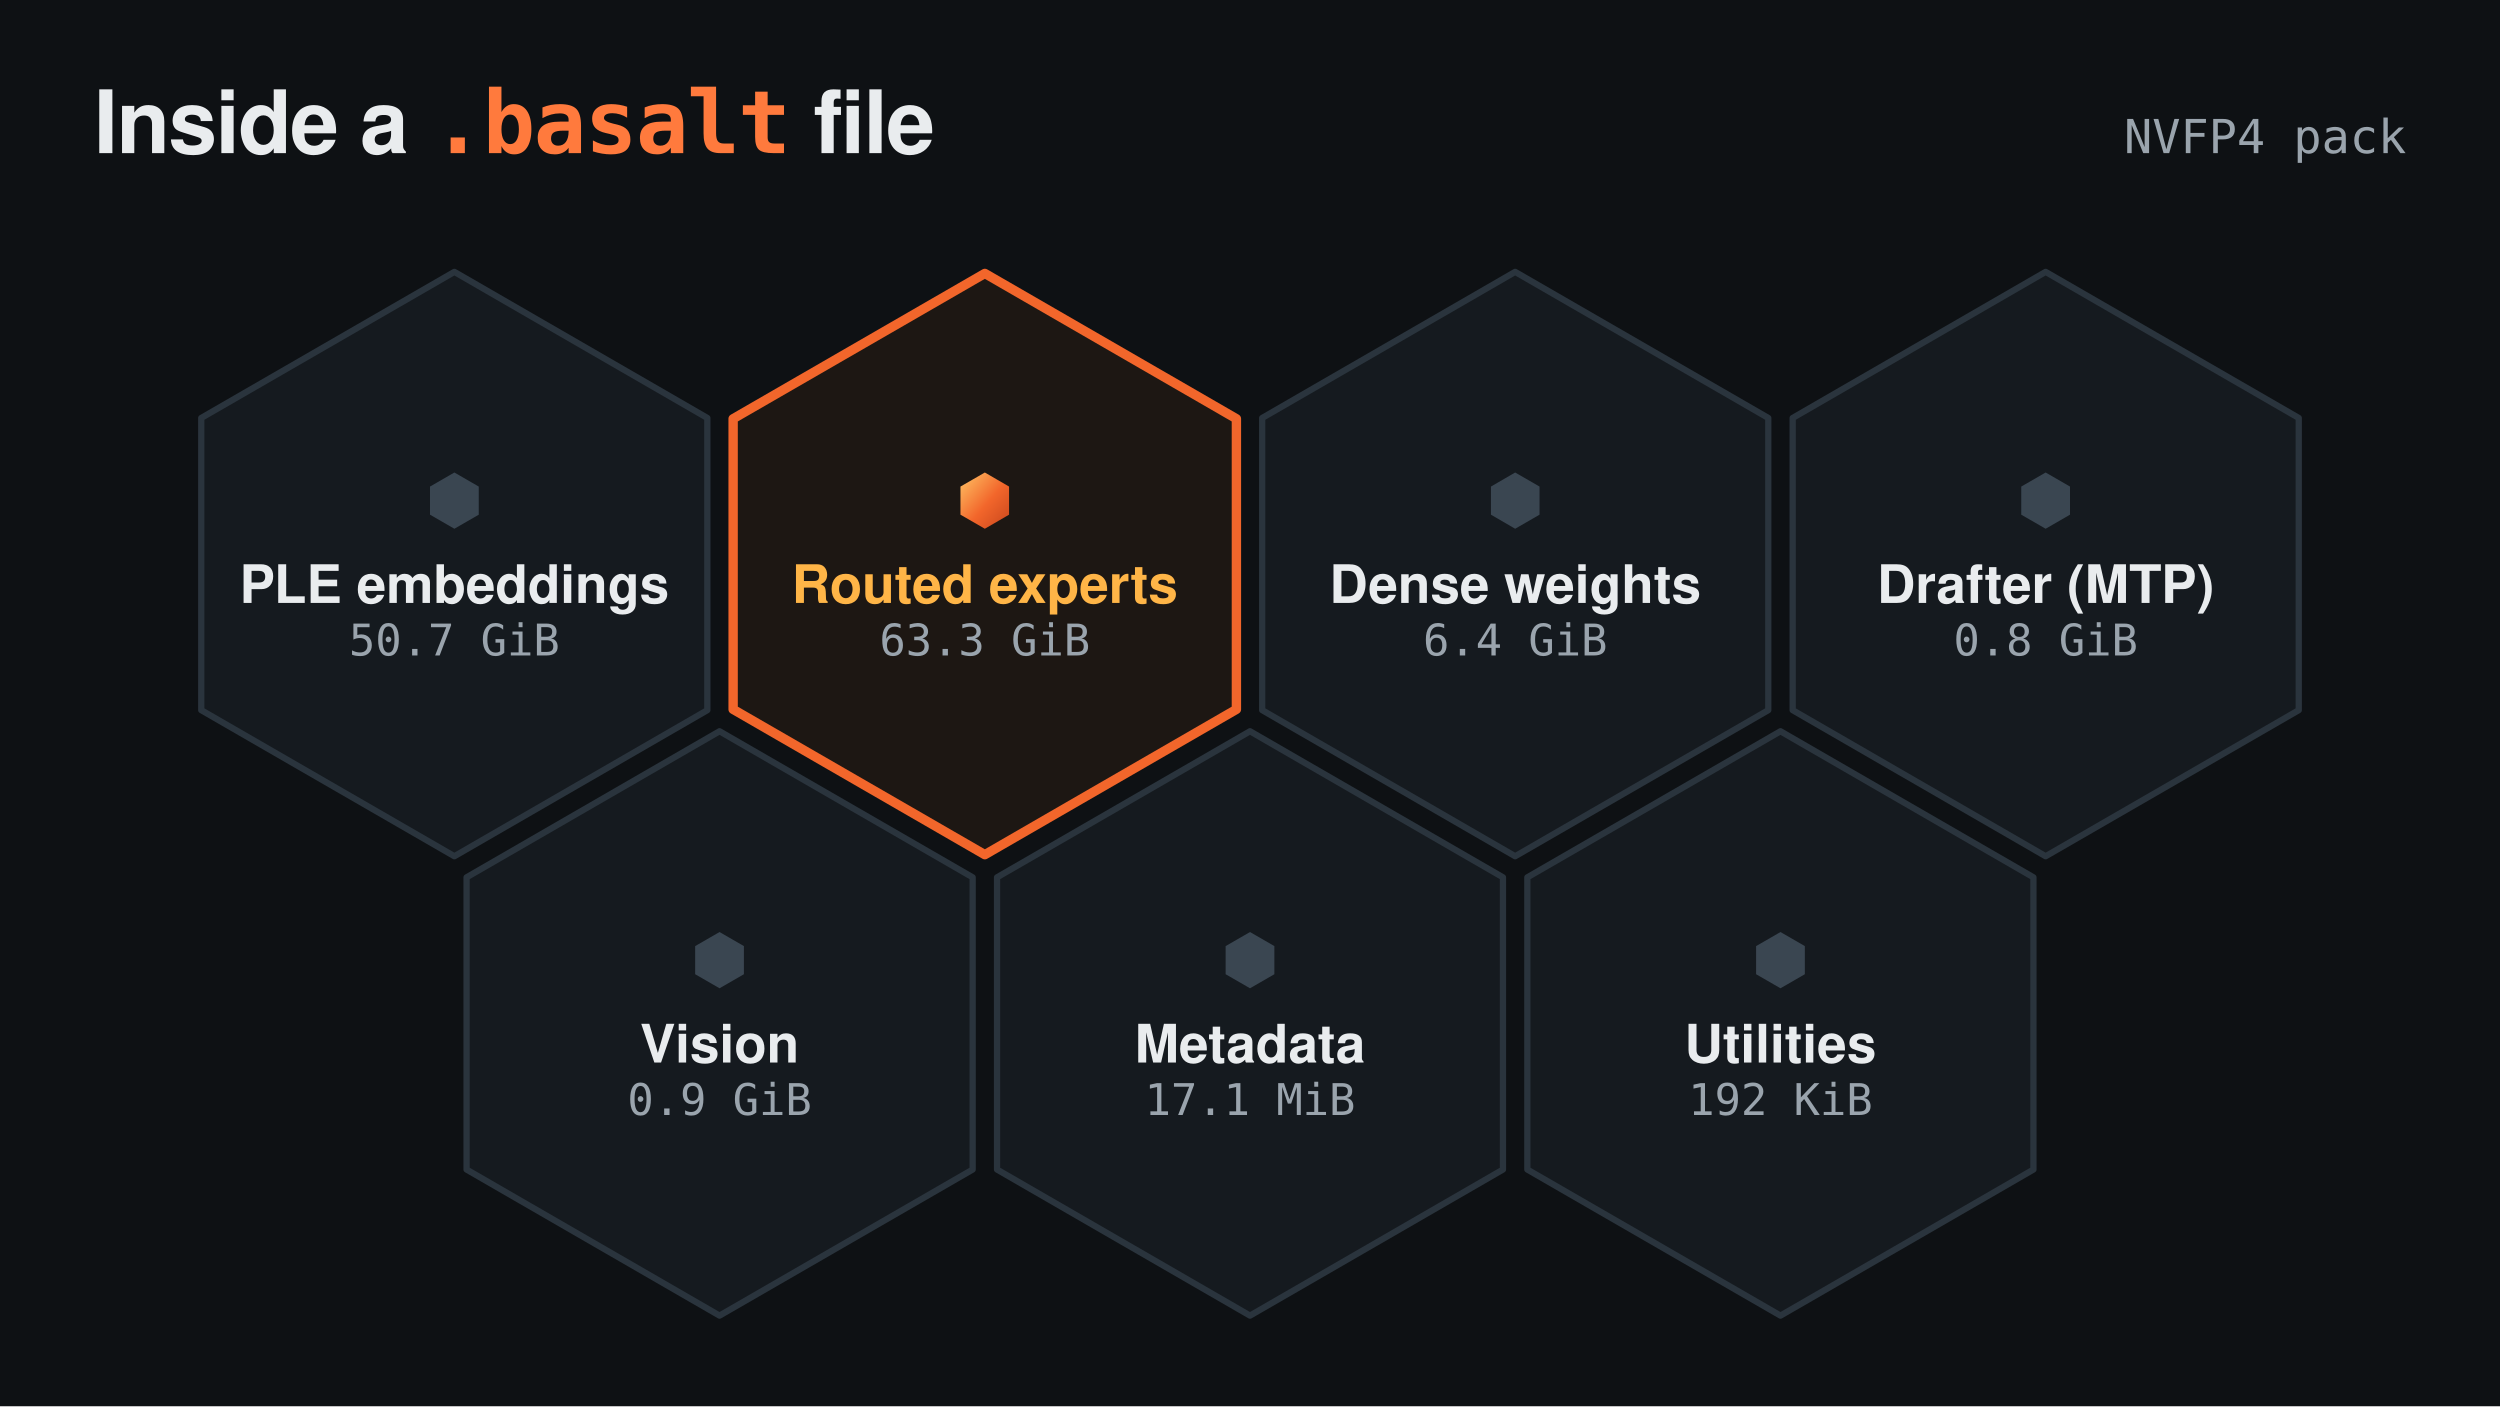
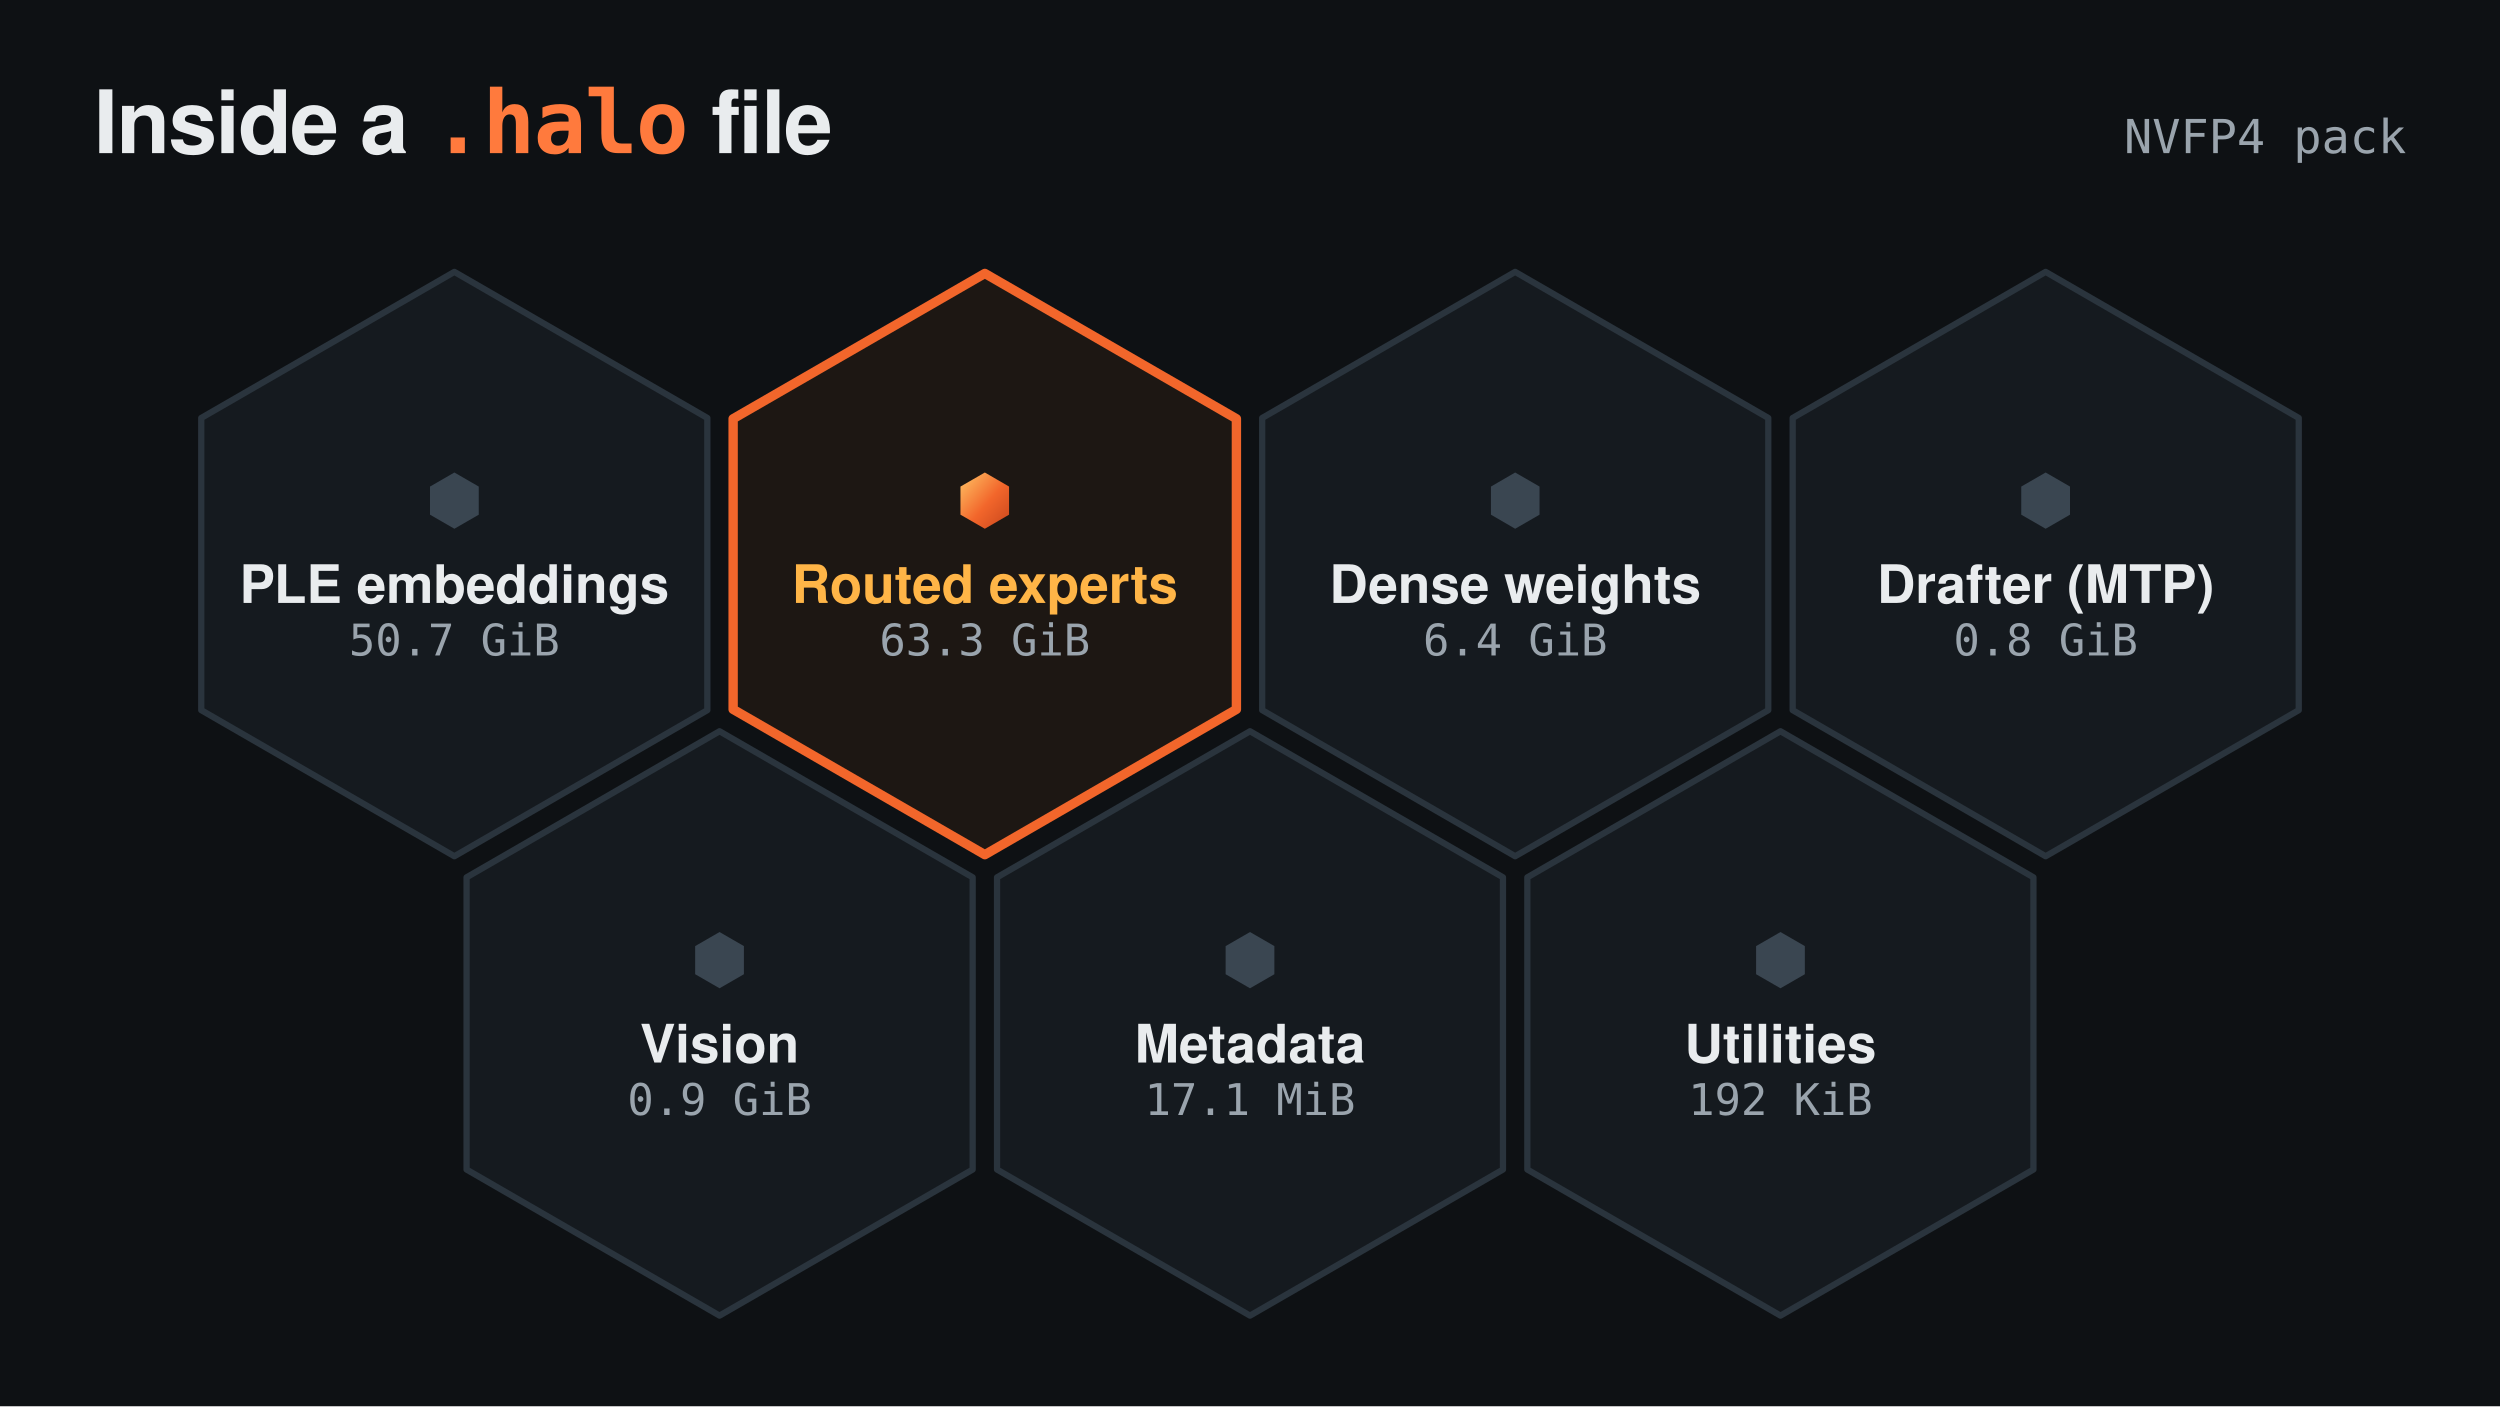
<svg xmlns="http://www.w3.org/2000/svg" width="1600" height="900" viewBox="0 0 1600 900">
  <defs>
    <linearGradient id="g" x1="0" y1="0" x2="1" y2="1">
      <stop offset="0" stop-color="#FFC566" />
      <stop offset=".55" stop-color="#F2662B" />
      <stop offset="1" stop-color="#C9461C" />
    </linearGradient>
  </defs>
  <rect width="1600" height="900" fill="#0E1114" />
-   <text x="60" y="98" font-family="Geist, Helvetica, Arial, sans-serif" font-size="56" font-weight="600" fill="#E9ECEE" letter-spacing="-1">Inside a <tspan fill="#FF7A3D" font-family="Geist Mono, SF Mono, Menlo, Consolas, monospace">.basalt</tspan> file</text>
+   <text x="60" y="98" font-family="Geist, Helvetica, Arial, sans-serif" font-size="56" font-weight="600" fill="#E9ECEE" letter-spacing="-1">Inside a <tspan fill="#FF7A3D" font-family="Geist Mono, SF Mono, Menlo, Consolas, monospace">.halo</tspan> file</text>
  <text x="1540" y="98" font-family="Geist Mono, SF Mono, Menlo, Consolas, monospace" font-size="30" text-anchor="end" fill="#9AA4AD">NVFP4 pack</text>
  <polygon points="290.8,174.0 452.7,267.5 452.7,454.5 290.8,548.0 128.8,454.5 128.8,267.5" fill="#151A1F" stroke="#2A343D" stroke-width="4" stroke-linejoin="round" />
  <polygon points="290.8,302.4 306.4,311.4 306.4,329.4 290.8,338.4 275.2,329.4 275.2,311.4" fill="#3A4651" />
  <text x="290.777" y="385.9" text-anchor="middle" font-family="Geist, Helvetica, Arial, sans-serif" font-size="34" font-weight="600" fill="#E9ECEE">PLE embeddings</text>
  <text x="290.777" y="419.5" text-anchor="middle" font-family="Geist Mono, SF Mono, Menlo, Consolas, monospace" font-size="28" fill="#9AA4AD">50.7 GiB</text>
  <polygon points="630.3,175.0 791.3,268.0 791.3,454.0 630.3,547.0 469.2,454.0 469.2,268.0" fill="#1D1713" stroke="#F2662B" stroke-width="6" stroke-linejoin="round" />
  <polygon points="630.3,302.4 645.8,311.4 645.8,329.4 630.3,338.4 614.7,329.4 614.7,311.4" fill="url(#g)" />
  <text x="630.259" y="385.9" text-anchor="middle" font-family="Geist, Helvetica, Arial, sans-serif" font-size="34" font-weight="600" fill="#FFB547">Routed experts</text>
  <text x="630.259" y="419.5" text-anchor="middle" font-family="Geist Mono, SF Mono, Menlo, Consolas, monospace" font-size="28" fill="#9AA4AD">63.3 GiB</text>
  <polygon points="969.7,174.0 1131.7,267.5 1131.7,454.5 969.7,548.0 807.8,454.5 807.8,267.5" fill="#151A1F" stroke="#2A343D" stroke-width="4" stroke-linejoin="round" />
  <polygon points="969.7,302.4 985.3,311.4 985.3,329.4 969.7,338.4 954.2,329.4 954.2,311.4" fill="#3A4651" />
  <text x="969.741" y="385.9" text-anchor="middle" font-family="Geist, Helvetica, Arial, sans-serif" font-size="34" font-weight="600" fill="#E9ECEE">Dense weights</text>
  <text x="969.741" y="419.5" text-anchor="middle" font-family="Geist Mono, SF Mono, Menlo, Consolas, monospace" font-size="28" fill="#9AA4AD">6.4 GiB</text>
  <polygon points="1309.2,174.0 1471.2,267.5 1471.2,454.5 1309.2,548.0 1147.3,454.5 1147.3,267.5" fill="#151A1F" stroke="#2A343D" stroke-width="4" stroke-linejoin="round" />
  <polygon points="1309.2,302.4 1324.8,311.4 1324.8,329.4 1309.2,338.4 1293.6,329.4 1293.6,311.4" fill="#3A4651" />
  <text x="1309.223" y="385.9" text-anchor="middle" font-family="Geist, Helvetica, Arial, sans-serif" font-size="34" font-weight="600" fill="#E9ECEE">Drafter (MTP)</text>
  <text x="1309.223" y="419.5" text-anchor="middle" font-family="Geist Mono, SF Mono, Menlo, Consolas, monospace" font-size="28" fill="#9AA4AD">0.8 GiB</text>
  <polygon points="460.5,468.0 622.5,561.5 622.5,748.5 460.5,842.0 298.6,748.5 298.6,561.5" fill="#151A1F" stroke="#2A343D" stroke-width="4" stroke-linejoin="round" />
  <polygon points="460.5,596.5 476.1,605.5 476.1,623.5 460.5,632.5 444.9,623.5 444.9,605.5" fill="#3A4651" />
  <text x="460.518" y="680.0" text-anchor="middle" font-family="Geist, Helvetica, Arial, sans-serif" font-size="34" font-weight="600" fill="#E9ECEE">Vision</text>
  <text x="460.518" y="713.6" text-anchor="middle" font-family="Geist Mono, SF Mono, Menlo, Consolas, monospace" font-size="28" fill="#9AA4AD">0.9 GiB</text>
  <polygon points="800.0,468.0 961.9,561.5 961.9,748.5 800.0,842.0 638.1,748.5 638.1,561.5" fill="#151A1F" stroke="#2A343D" stroke-width="4" stroke-linejoin="round" />
  <polygon points="800.0,596.5 815.6,605.5 815.6,623.5 800.0,632.5 784.4,623.5 784.4,605.5" fill="#3A4651" />
  <text x="800.0" y="680.0" text-anchor="middle" font-family="Geist, Helvetica, Arial, sans-serif" font-size="34" font-weight="600" fill="#E9ECEE">Metadata</text>
  <text x="800.0" y="713.6" text-anchor="middle" font-family="Geist Mono, SF Mono, Menlo, Consolas, monospace" font-size="28" fill="#9AA4AD">17.1 MiB</text>
  <polygon points="1139.5,468.0 1301.4,561.5 1301.4,748.5 1139.5,842.0 977.5,748.5 977.5,561.5" fill="#151A1F" stroke="#2A343D" stroke-width="4" stroke-linejoin="round" />
  <polygon points="1139.5,596.5 1155.1,605.5 1155.1,623.5 1139.5,632.5 1123.9,623.5 1123.9,605.5" fill="#3A4651" />
  <text x="1139.482" y="680.0" text-anchor="middle" font-family="Geist, Helvetica, Arial, sans-serif" font-size="34" font-weight="600" fill="#E9ECEE">Utilities</text>
  <text x="1139.482" y="713.6" text-anchor="middle" font-family="Geist Mono, SF Mono, Menlo, Consolas, monospace" font-size="28" fill="#9AA4AD">192 KiB</text>
</svg>
